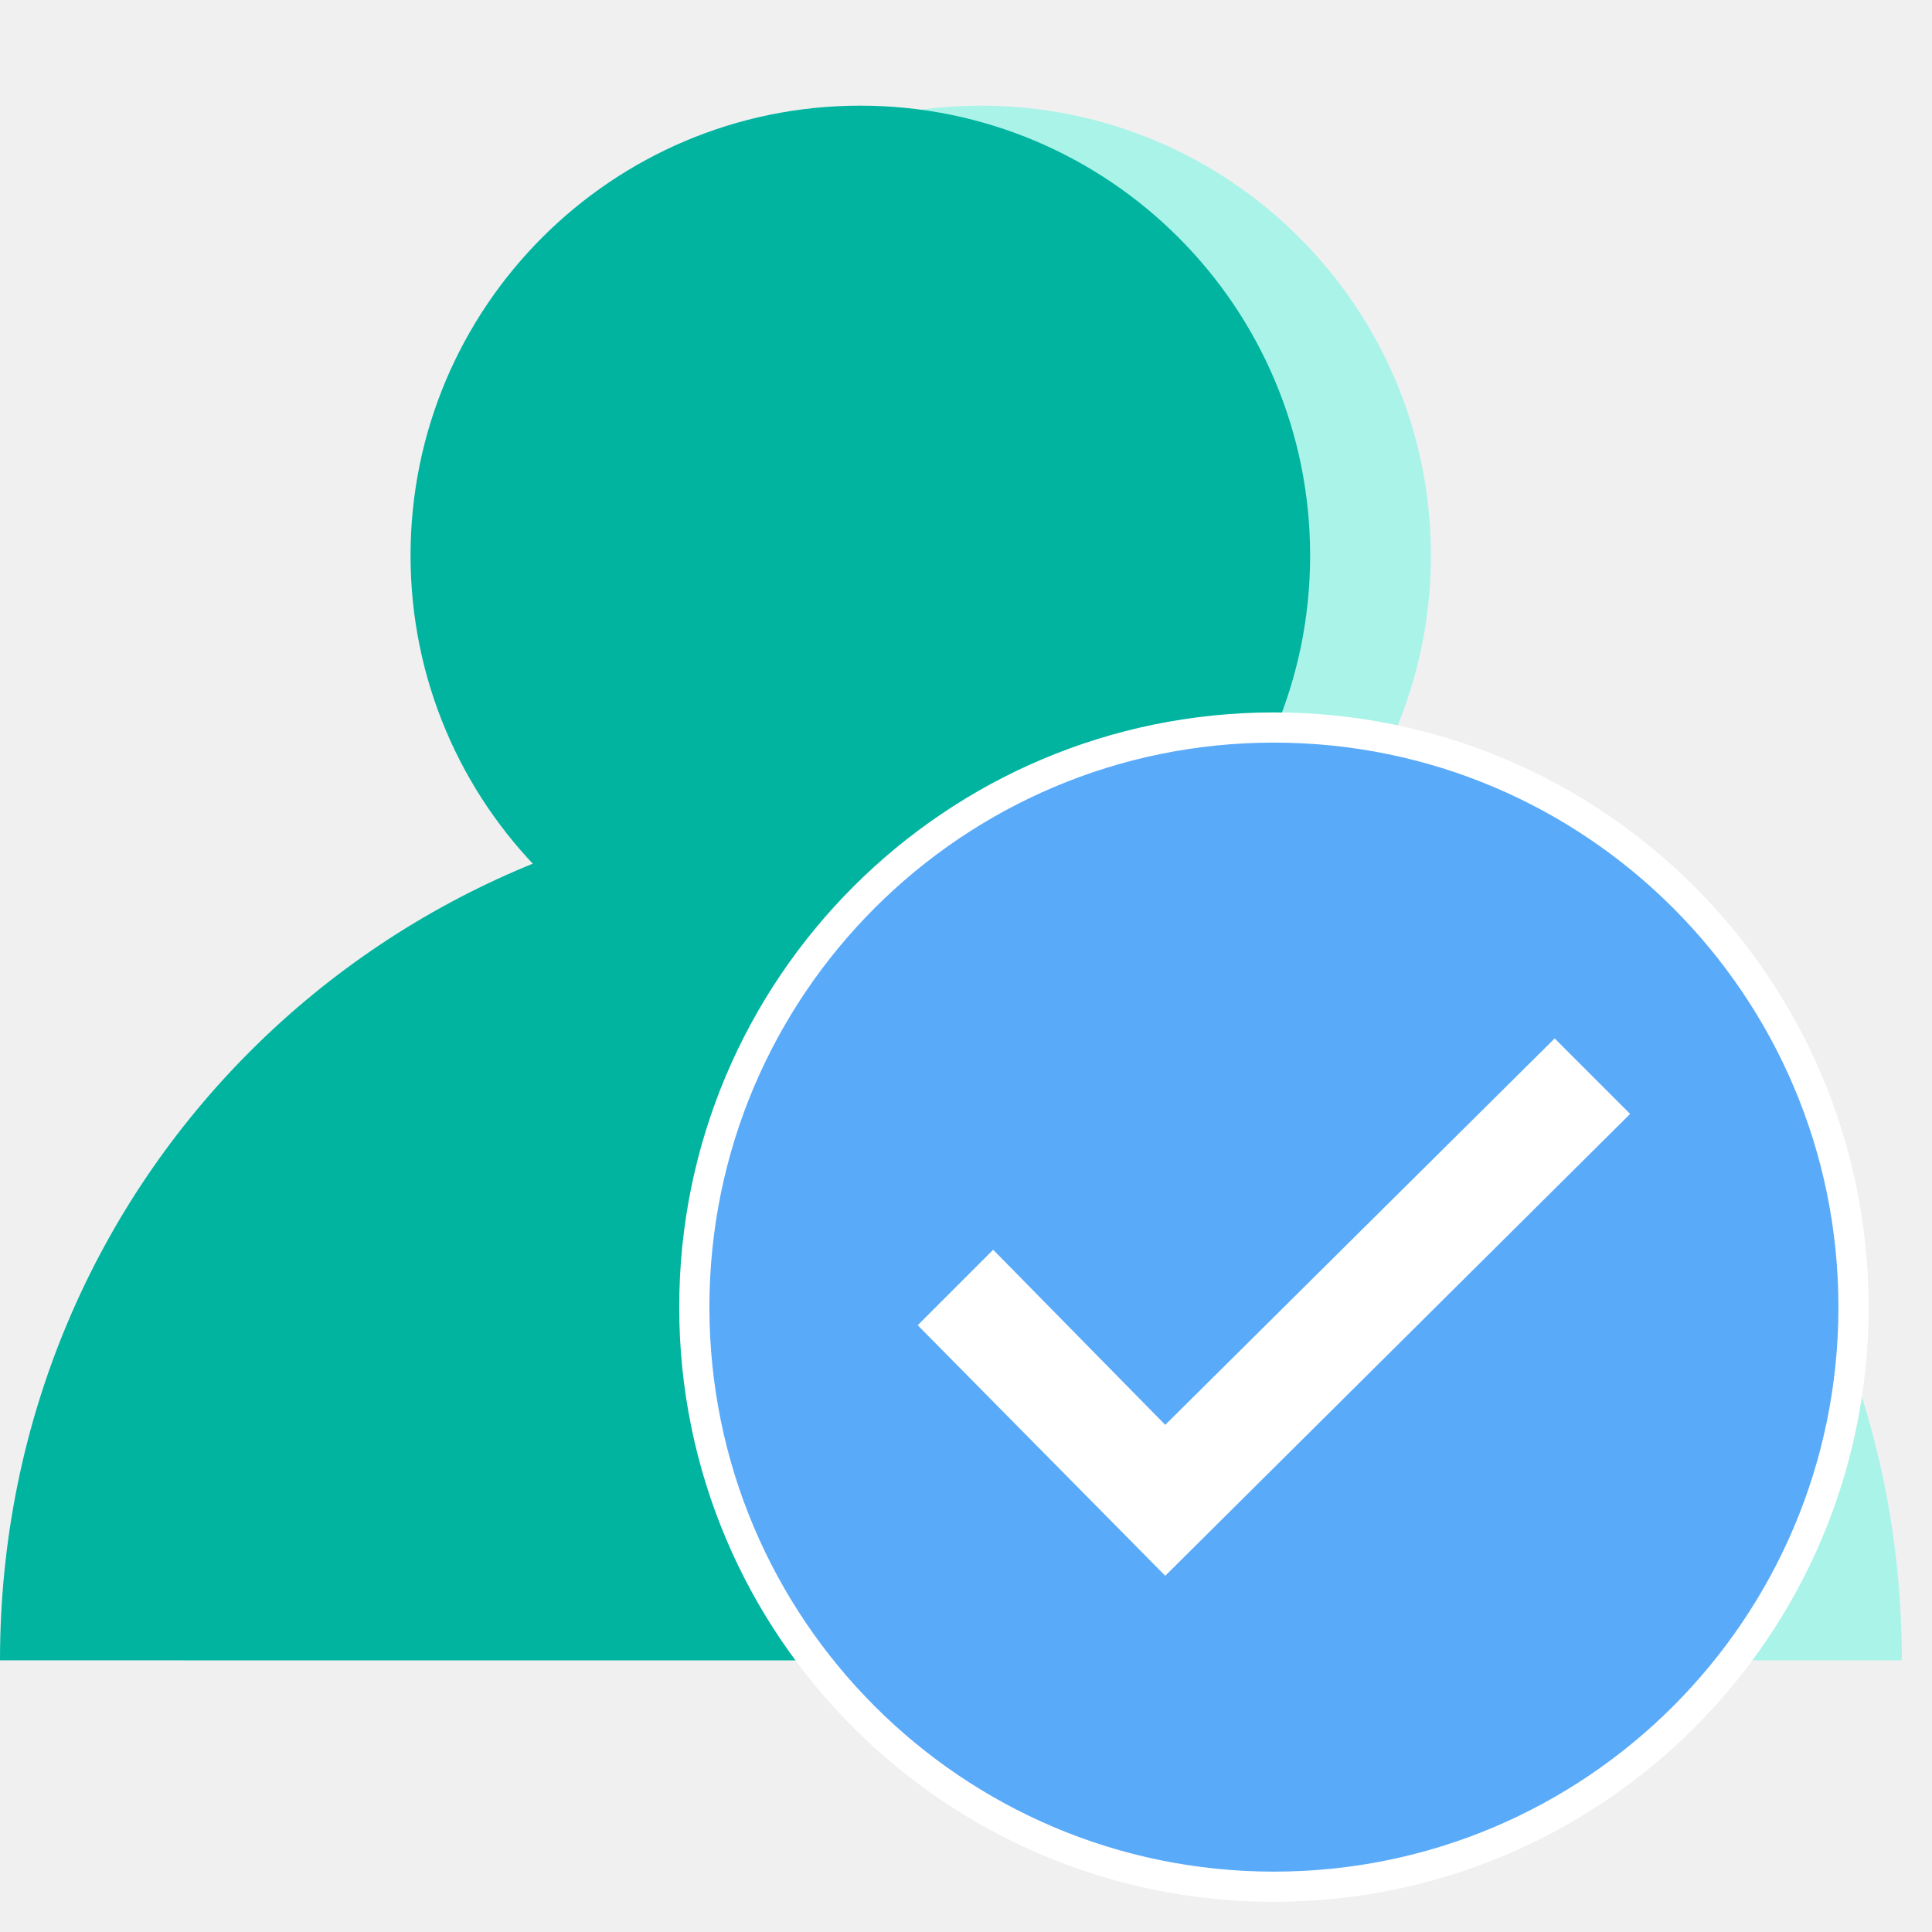
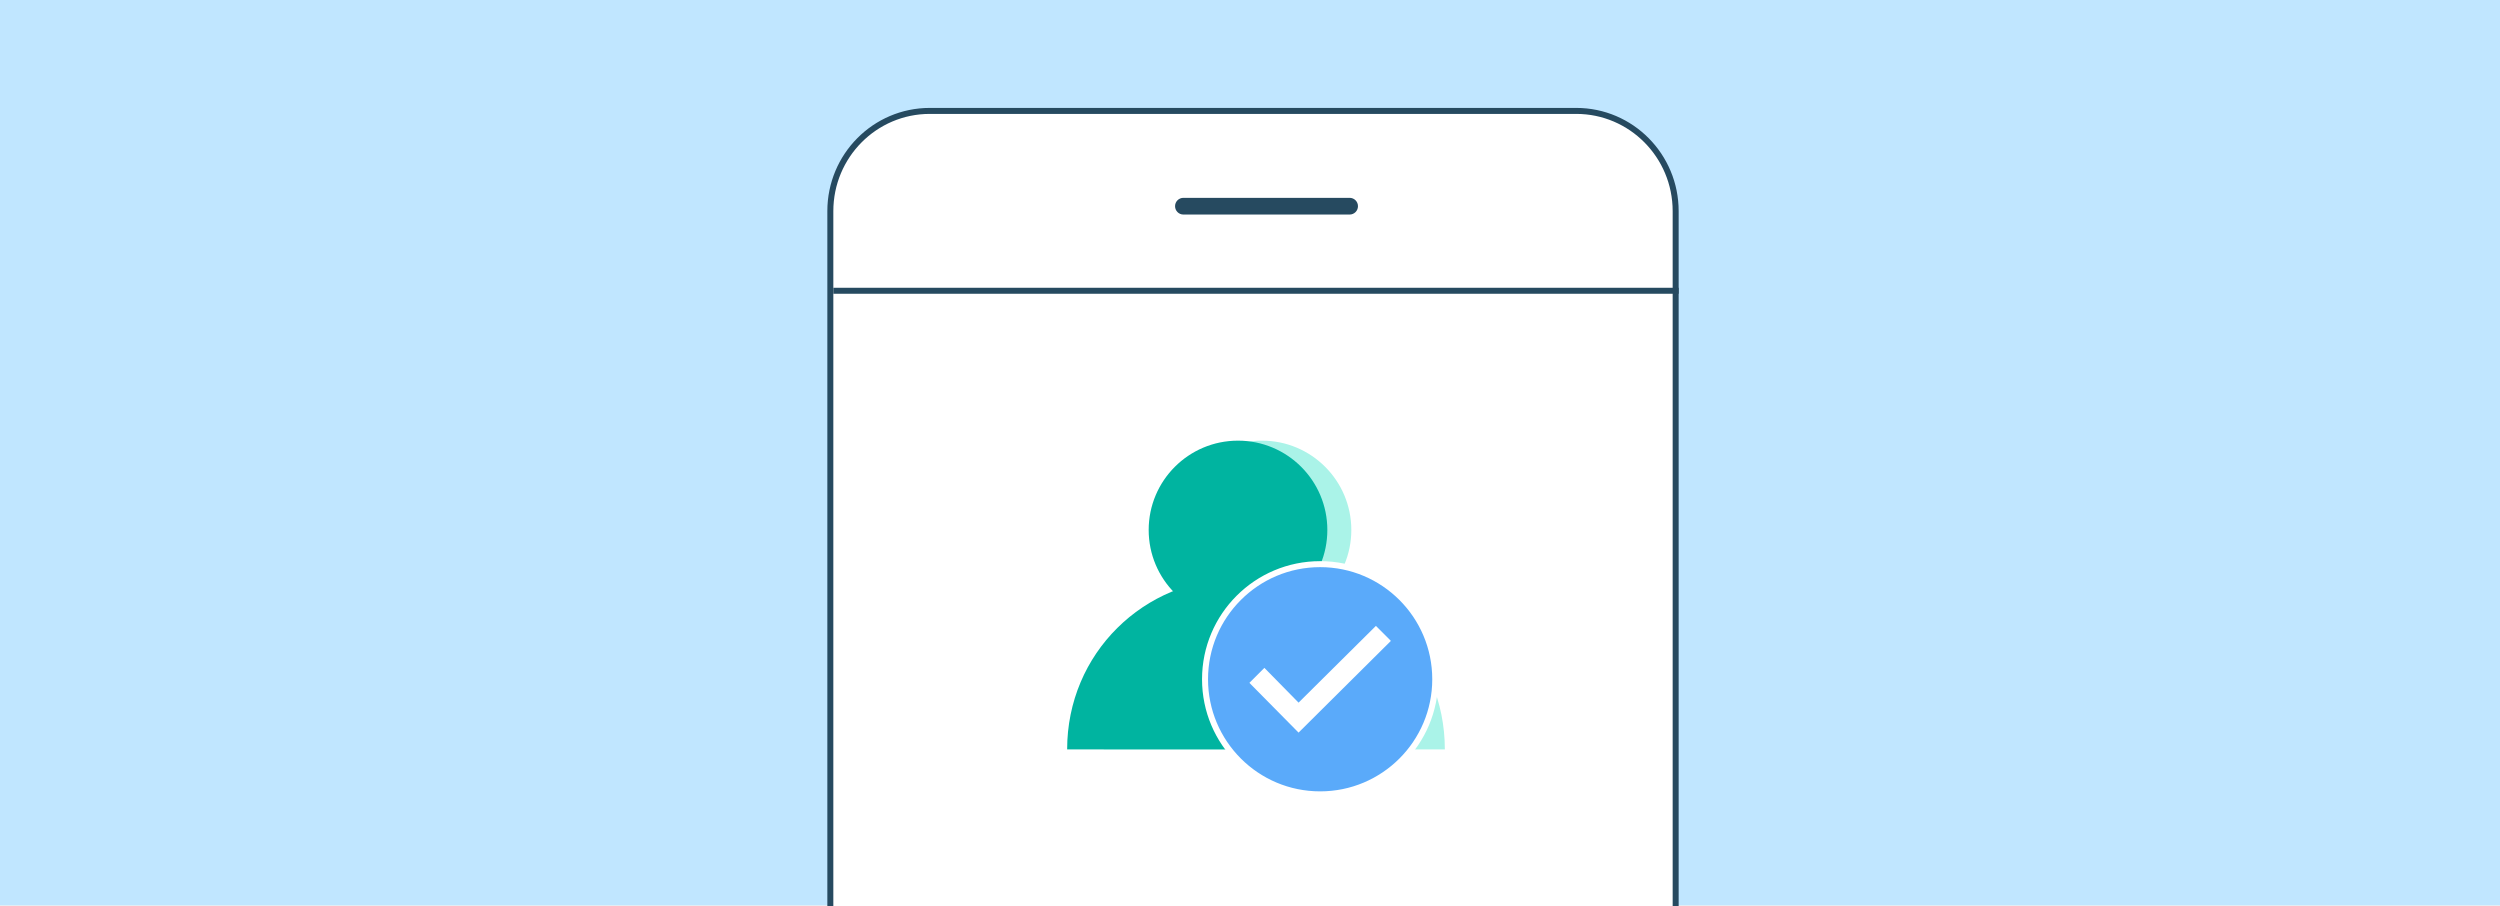
- <svg xmlns="http://www.w3.org/2000/svg" version="1.1" id="Layer_1" x="0px" y="0px" viewBox="0 0 64 64" style="enable-background:new 0 0 64 64;" xml:space="preserve">
-   <g>
-     <circle style="fill:#AAF3E8;" cx="32.5" cy="18.4" r="14.9" />
-     <path style="fill:#AAF3E8;" d="M63,55c0-16-12.7-28.5-28.5-28.5S6.1,39,6.1,55H63z" />
-     <circle style="fill:#00B4A0;" cx="28.5" cy="18.4" r="14.9" />
-     <path style="fill:#00B4A0;" d="M56.9,55c0-16-12.7-28.5-28.4-28.5S0,39,0,55H56.9z" />
+ <svg xmlns="http://www.w3.org/2000/svg" width="417px" height="151px" viewBox="0 0 417 151" version="1.1">
+   <defs />
+   <g id="starters" stroke="none" stroke-width="1" fill="none" fill-rule="evenodd">
+     <g id="Mca-subhero">
+       <rect id="bg" fill="#C0E6FF" x="0" y="0" width="417" height="151" />
+       <g id="phone" transform="translate(138, 18)">
+         <path d="M0.5,133.5 L0.5,17.218 C0.5,7.984 7.926,0.5 17.088,0.5 L124.912,0.5 C134.074,0.5 141.5,7.984 141.5,17.218 L141.5,133.5" stroke="#264A60" fill="#FFFFFF" />
+         <path d="M1.5,30.5 L141.5,30.5" id="Line" stroke="#264A60" stroke-linecap="square" />
+         <path d="M87.123,17.786 L59.387,17.786 C58.621,17.786 58,17.162 58,16.393 C58,15.624 58.621,15 59.387,15 L87.123,15 C87.889,15 88.51,15.624 88.51,16.393 C88.51,17.162 87.889,17.786 87.123,17.786 Z" id="speaker" fill="#264A60" />
+       </g>
+       <g id="authentication" transform="translate(178, 73)">
+         <g id="Layer_1">
+           <g id="Group">
+             <circle id="Oval" fill="#AAF3E8" cx="32.5" cy="15.4" r="14.9" />
+             <path d="M63,52 C63,36 50.3,23.5 34.5,23.5 C18.7,23.5 6.1,36 6.1,52 L63,52 L63,52 Z" id="Shape" fill="#AAF3E8" />
+             <circle id="Oval" fill="#00B4A0" cx="28.5" cy="15.4" r="14.9" />
+             <path d="M56.9,52 C56.9,36 44.2,23.5 28.5,23.5 C12.8,23.5 0,36 0,52 L56.9,52 L56.9,52 Z" id="Shape" fill="#00B4A0" />
+           </g>
+           <circle id="Oval" stroke="#FFFFFF" fill="#5AAAFA" cx="42.2" cy="40.3" r="19.2" />
+           <polygon id="Shape" fill="#FFFFFF" points="38.6 44.2 32.9 38.4 30.4 40.9 38.6 49.2 54 33.9 51.5 31.4" />
+         </g>
+       </g>
+     </g>
  </g>
-   <circle style="fill:#5AAAFA;stroke:#FFFFFF;stroke-miterlimit:10;" cx="42.2" cy="43.3" r="19.2" />
-   <polygon style="fill-rule:evenodd;clip-rule:evenodd;fill:#FFFFFF;" points="38.6,47.2 32.9,41.4 30.4,43.9 38.6,52.2 54,36.9   51.5,34.4 " />
</svg>
